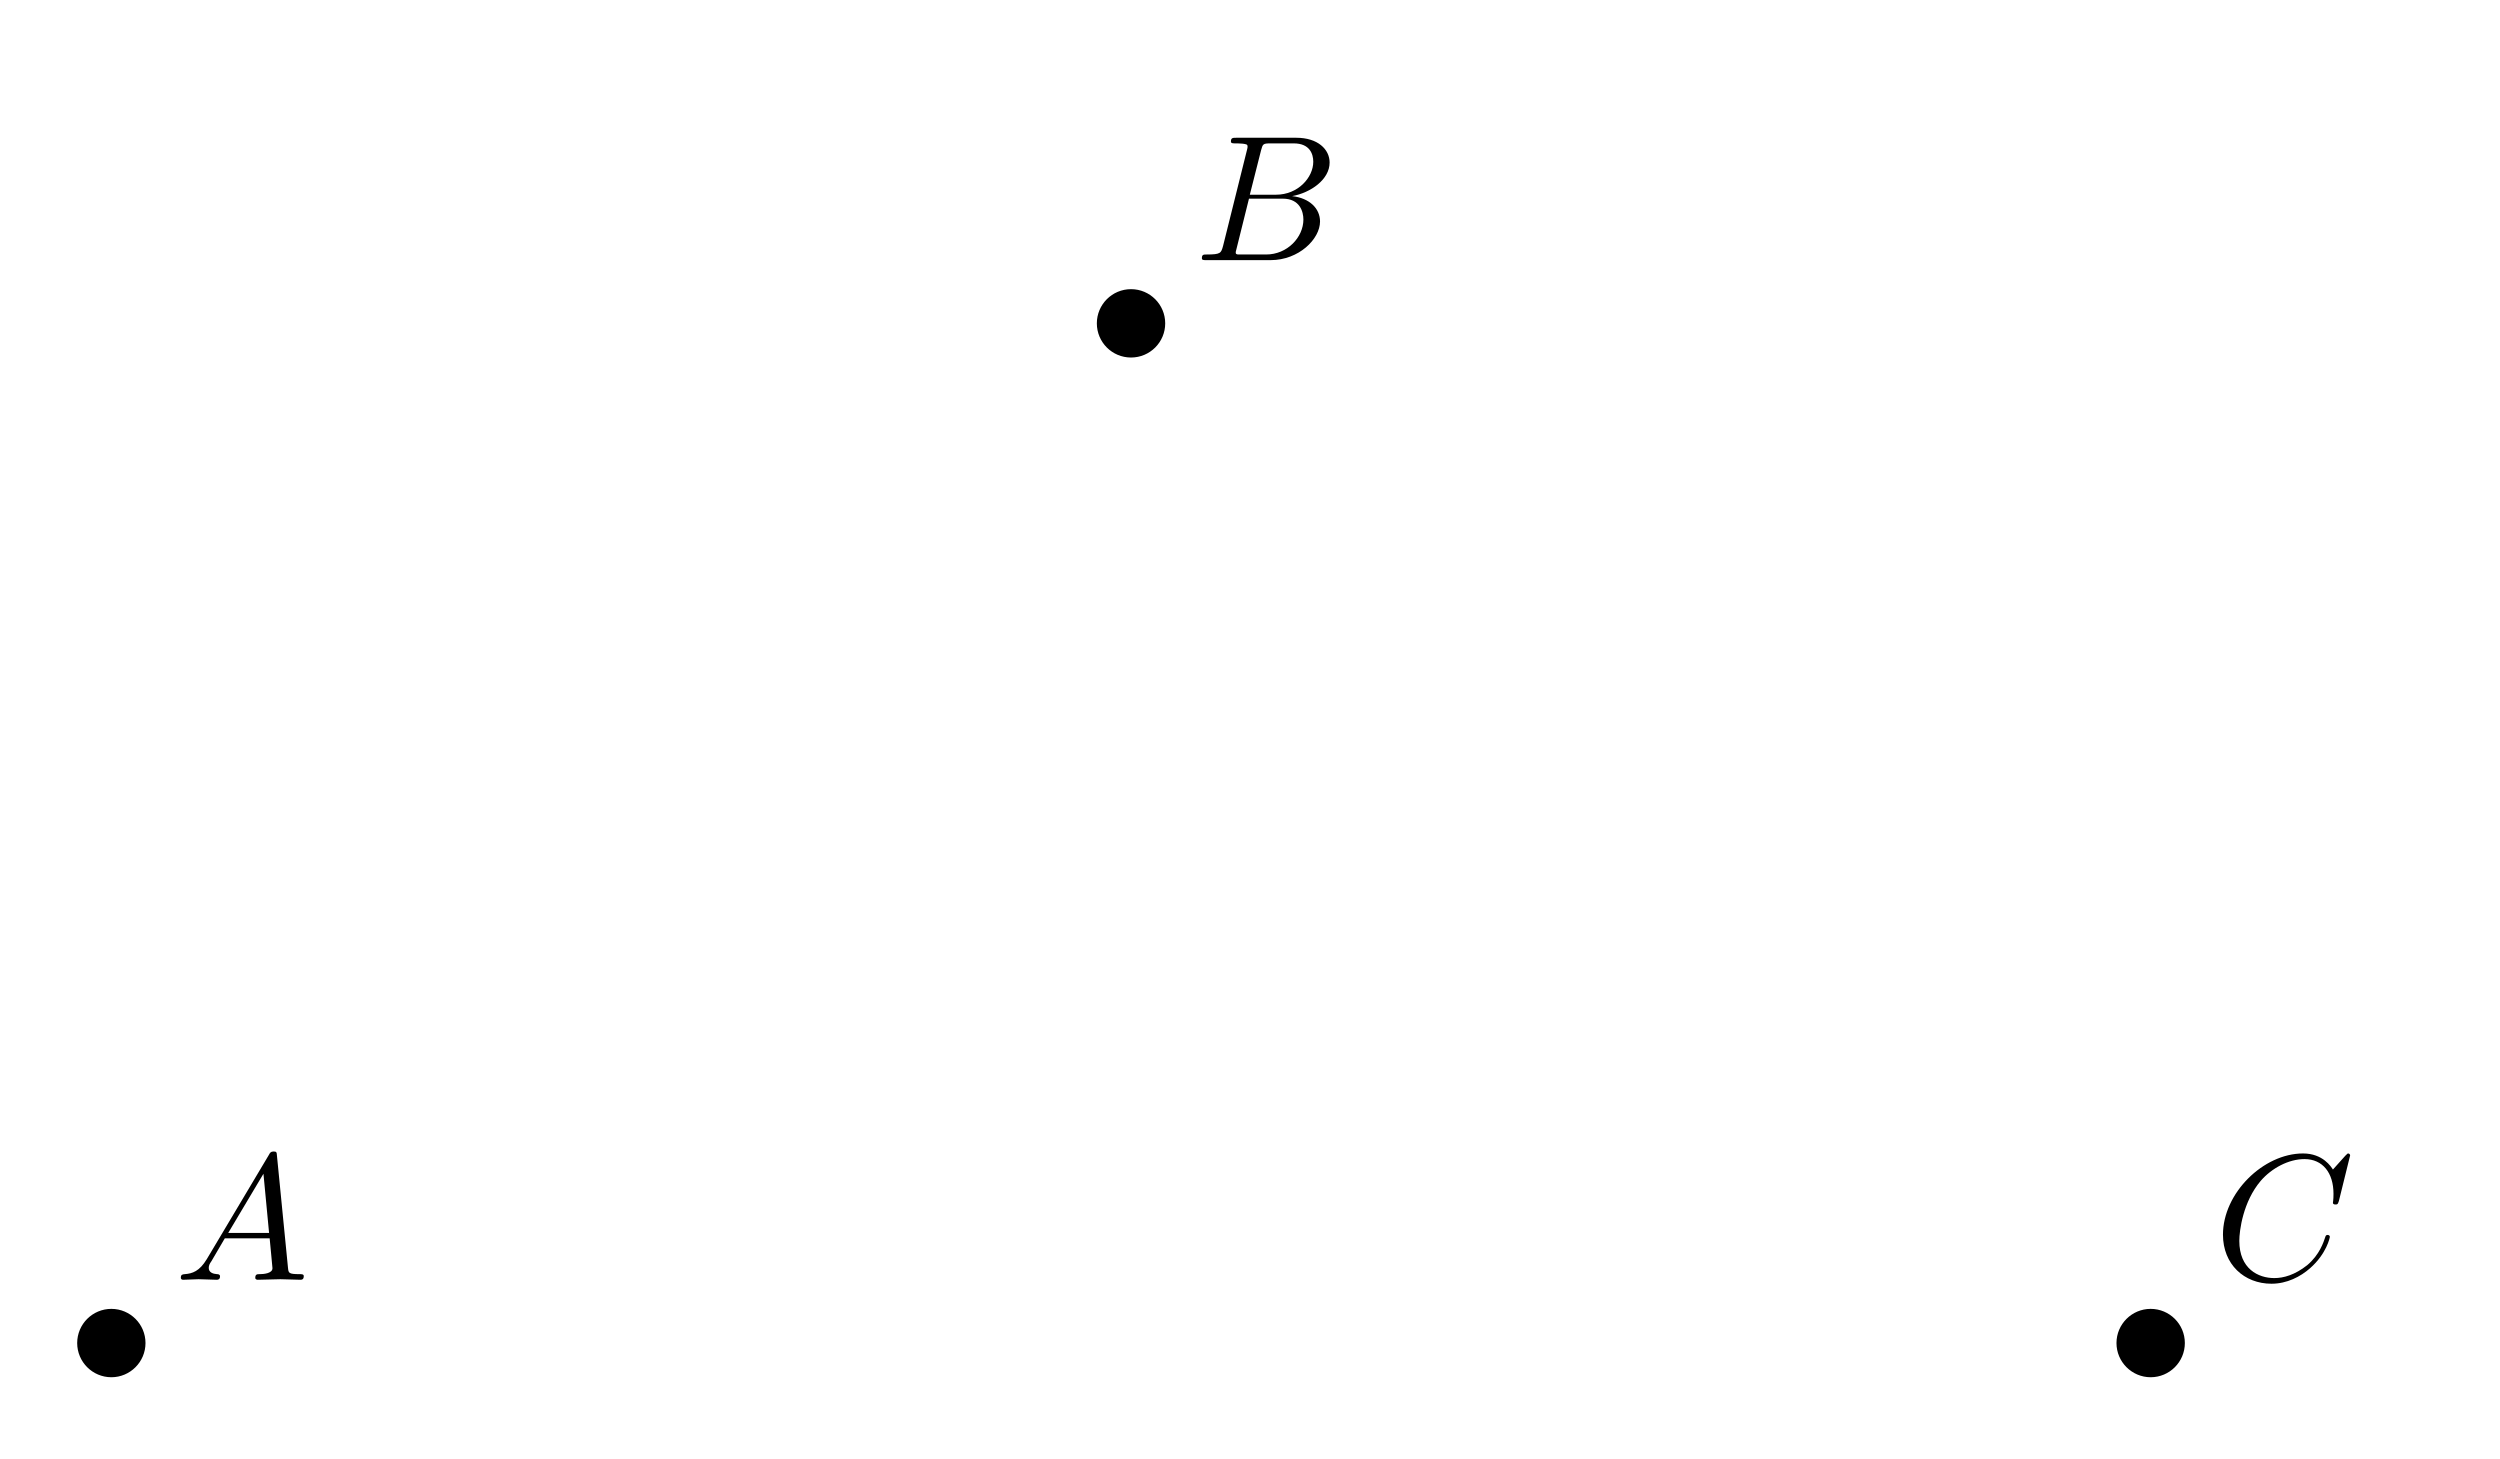
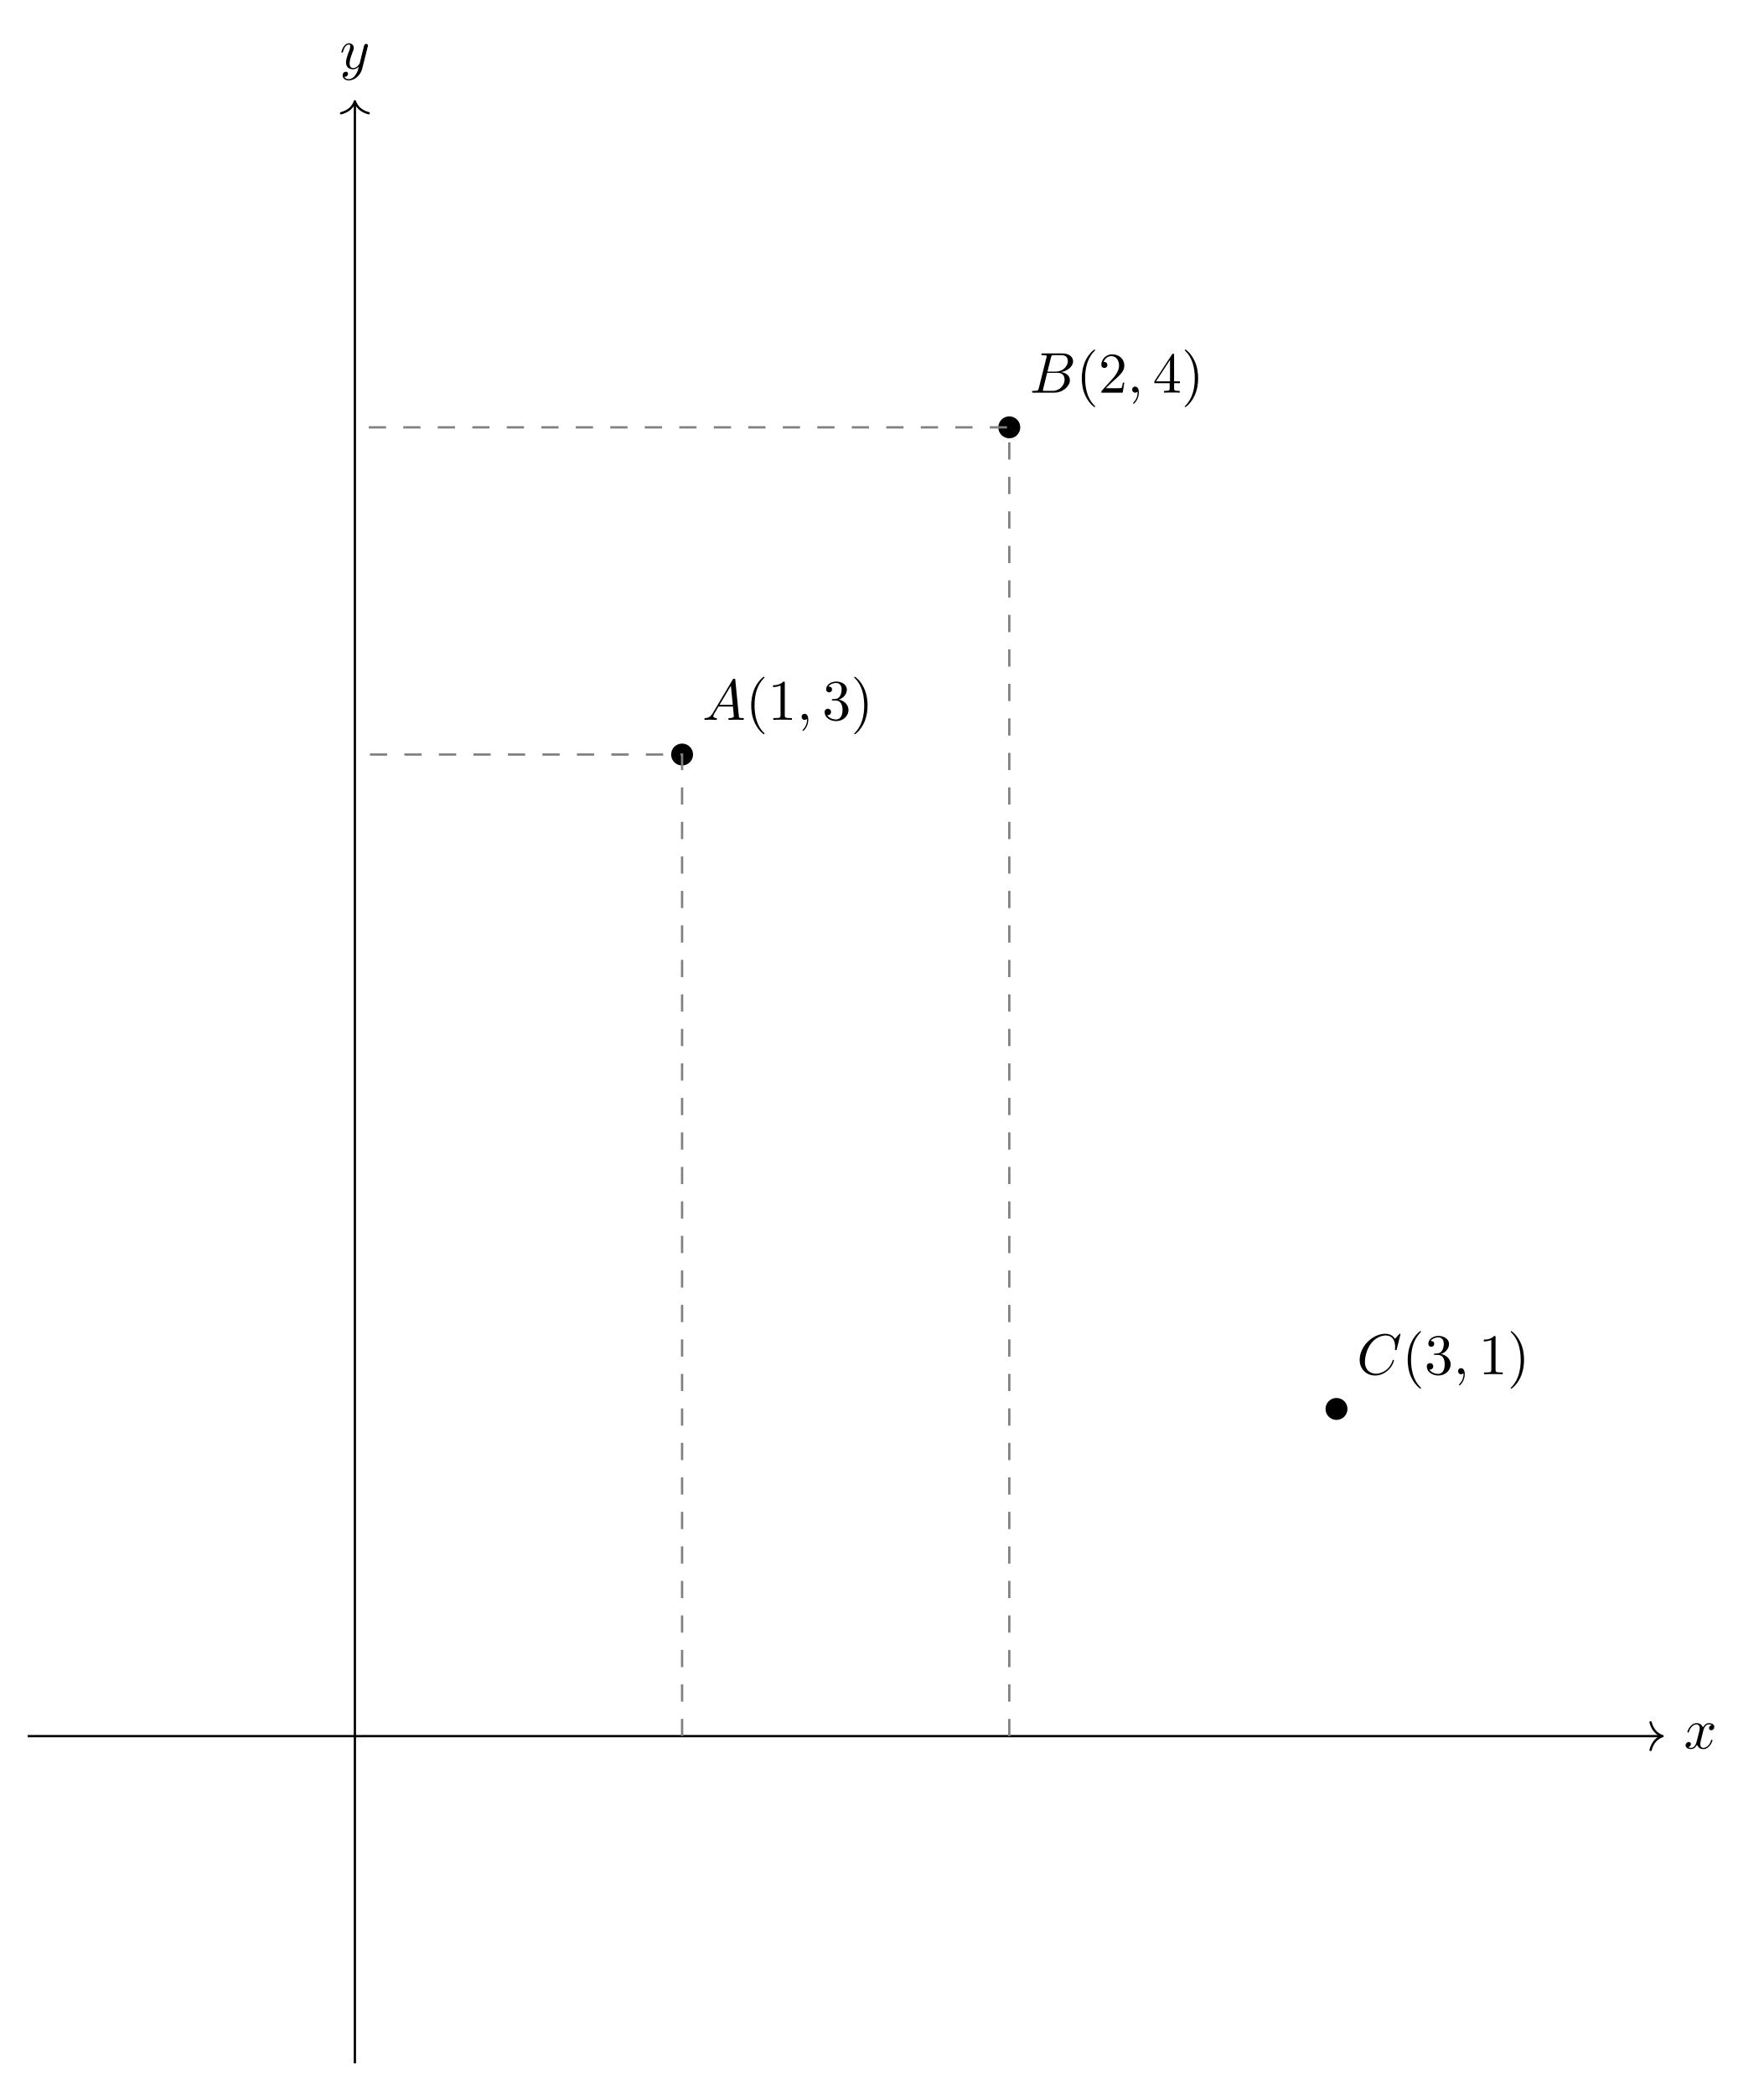
- <svg xmlns="http://www.w3.org/2000/svg" xmlns:xlink="http://www.w3.org/1999/xlink" width="138.538pt" height="80.82pt" viewBox="0 0 138.538 80.82">
+ <svg xmlns="http://www.w3.org/2000/svg" xmlns:xlink="http://www.w3.org/1999/xlink" width="304.777pt" height="362.002pt" viewBox="0 0 304.777 362.002">
  <defs>
    <g>
      <g id="glyph-0-0">
-         <path d="M 1.781 -1.141 C 1.375 -0.469 0.984 -0.344 0.562 -0.312 C 0.438 -0.297 0.344 -0.297 0.344 -0.109 C 0.344 -0.047 0.391 0 0.469 0 C 0.75 0 1.047 -0.031 1.328 -0.031 C 1.656 -0.031 2 0 2.328 0 C 2.375 0 2.516 0 2.516 -0.188 C 2.516 -0.297 2.422 -0.312 2.344 -0.312 C 2.125 -0.328 1.891 -0.406 1.891 -0.656 C 1.891 -0.781 1.938 -0.891 2.031 -1.016 L 2.781 -2.297 L 5.266 -2.297 C 5.281 -2.078 5.422 -0.734 5.422 -0.641 C 5.422 -0.344 4.906 -0.312 4.719 -0.312 C 4.578 -0.312 4.469 -0.312 4.469 -0.109 C 4.469 0 4.594 0 4.609 0 C 5.016 0 5.453 -0.031 5.859 -0.031 C 6.109 -0.031 6.734 0 6.969 0 C 7.031 0 7.156 0 7.156 -0.203 C 7.156 -0.312 7.047 -0.312 6.922 -0.312 C 6.312 -0.312 6.312 -0.375 6.281 -0.672 L 5.672 -6.859 C 5.656 -7.062 5.656 -7.109 5.484 -7.109 C 5.328 -7.109 5.281 -7.031 5.234 -6.938 Z M 2.969 -2.594 L 4.922 -5.875 L 5.234 -2.594 Z M 2.969 -2.594 " />
+         <path d="M 3.312 -3 C 3.375 -3.266 3.609 -4.172 4.297 -4.172 C 4.359 -4.172 4.594 -4.172 4.797 -4.047 C 4.516 -4 4.328 -3.75 4.328 -3.516 C 4.328 -3.344 4.438 -3.156 4.703 -3.156 C 4.922 -3.156 5.234 -3.344 5.234 -3.734 C 5.234 -4.25 4.656 -4.391 4.312 -4.391 C 3.734 -4.391 3.391 -3.859 3.266 -3.641 C 3.016 -4.297 2.484 -4.391 2.203 -4.391 C 1.156 -4.391 0.594 -3.109 0.594 -2.859 C 0.594 -2.766 0.703 -2.766 0.719 -2.766 C 0.797 -2.766 0.828 -2.781 0.844 -2.875 C 1.188 -3.922 1.844 -4.172 2.172 -4.172 C 2.359 -4.172 2.719 -4.078 2.719 -3.516 C 2.719 -3.203 2.547 -2.531 2.172 -1.141 C 2.016 -0.531 1.672 -0.109 1.234 -0.109 C 1.172 -0.109 0.938 -0.109 0.734 -0.234 C 0.984 -0.281 1.203 -0.5 1.203 -0.781 C 1.203 -1.047 0.984 -1.125 0.828 -1.125 C 0.531 -1.125 0.281 -0.859 0.281 -0.547 C 0.281 -0.094 0.781 0.109 1.219 0.109 C 1.875 0.109 2.234 -0.594 2.266 -0.641 C 2.391 -0.281 2.75 0.109 3.344 0.109 C 4.359 0.109 4.922 -1.172 4.922 -1.422 C 4.922 -1.516 4.844 -1.516 4.812 -1.516 C 4.719 -1.516 4.703 -1.484 4.688 -1.406 C 4.359 -0.344 3.672 -0.109 3.359 -0.109 C 2.969 -0.109 2.812 -0.422 2.812 -0.766 C 2.812 -0.984 2.875 -1.203 2.984 -1.641 Z M 3.312 -3 " />
      </g>
      <g id="glyph-0-1">
-         <path d="M 1.594 -0.781 C 1.484 -0.391 1.469 -0.312 0.688 -0.312 C 0.516 -0.312 0.422 -0.312 0.422 -0.109 C 0.422 0 0.5 0 0.688 0 L 4.234 0 C 5.797 0 6.969 -1.172 6.969 -2.141 C 6.969 -2.859 6.391 -3.438 5.422 -3.547 C 6.453 -3.734 7.5 -4.469 7.5 -5.406 C 7.5 -6.141 6.844 -6.781 5.656 -6.781 L 2.328 -6.781 C 2.141 -6.781 2.031 -6.781 2.031 -6.578 C 2.031 -6.469 2.125 -6.469 2.312 -6.469 C 2.328 -6.469 2.516 -6.469 2.688 -6.453 C 2.875 -6.422 2.953 -6.422 2.953 -6.297 C 2.953 -6.25 2.953 -6.219 2.922 -6.109 Z M 3.078 -3.625 L 3.703 -6.094 C 3.797 -6.438 3.812 -6.469 4.234 -6.469 L 5.516 -6.469 C 6.391 -6.469 6.594 -5.891 6.594 -5.453 C 6.594 -4.578 5.75 -3.625 4.531 -3.625 Z M 2.641 -0.312 C 2.5 -0.312 2.484 -0.312 2.422 -0.312 C 2.328 -0.328 2.297 -0.344 2.297 -0.422 C 2.297 -0.453 2.297 -0.469 2.344 -0.641 L 3.031 -3.406 L 4.906 -3.406 C 5.859 -3.406 6.047 -2.672 6.047 -2.25 C 6.047 -1.266 5.156 -0.312 3.984 -0.312 Z M 2.641 -0.312 " />
+         <path d="M 4.828 -3.781 C 4.875 -3.922 4.875 -3.938 4.875 -4.016 C 4.875 -4.188 4.734 -4.281 4.578 -4.281 C 4.484 -4.281 4.328 -4.219 4.234 -4.078 C 4.219 -4.031 4.141 -3.719 4.094 -3.531 C 4.031 -3.281 3.953 -3.016 3.891 -2.75 L 3.453 -0.953 C 3.406 -0.812 2.984 -0.109 2.328 -0.109 C 1.812 -0.109 1.703 -0.547 1.703 -0.922 C 1.703 -1.375 1.875 -1.984 2.219 -2.859 C 2.375 -3.266 2.422 -3.375 2.422 -3.578 C 2.422 -4.031 2.094 -4.391 1.594 -4.391 C 0.656 -4.391 0.281 -2.953 0.281 -2.859 C 0.281 -2.766 0.391 -2.766 0.406 -2.766 C 0.5 -2.766 0.516 -2.781 0.562 -2.938 C 0.828 -3.875 1.234 -4.172 1.562 -4.172 C 1.656 -4.172 1.812 -4.172 1.812 -3.859 C 1.812 -3.609 1.719 -3.344 1.656 -3.156 C 1.25 -2.109 1.078 -1.547 1.078 -1.078 C 1.078 -0.188 1.703 0.109 2.281 0.109 C 2.672 0.109 3.016 -0.062 3.297 -0.344 C 3.156 0.172 3.047 0.672 2.641 1.188 C 2.391 1.531 2 1.812 1.547 1.812 C 1.406 1.812 0.969 1.781 0.797 1.406 C 0.953 1.406 1.078 1.406 1.219 1.281 C 1.328 1.188 1.422 1.062 1.422 0.875 C 1.422 0.562 1.156 0.531 1.047 0.531 C 0.828 0.531 0.5 0.688 0.5 1.172 C 0.5 1.672 0.938 2.031 1.547 2.031 C 2.578 2.031 3.594 1.141 3.875 0.016 Z M 4.828 -3.781 " />
      </g>
      <g id="glyph-0-2">
-         <path d="M 7.547 -6.891 C 7.547 -6.922 7.516 -7 7.438 -7 C 7.406 -7 7.391 -6.984 7.281 -6.875 L 6.594 -6.109 C 6.5 -6.25 6.047 -7 4.938 -7 C 2.734 -7 0.5 -4.797 0.5 -2.5 C 0.5 -0.859 1.672 0.219 3.188 0.219 C 4.047 0.219 4.797 -0.172 5.328 -0.641 C 6.25 -1.453 6.422 -2.344 6.422 -2.375 C 6.422 -2.484 6.312 -2.484 6.297 -2.484 C 6.234 -2.484 6.188 -2.453 6.172 -2.375 C 6.078 -2.094 5.859 -1.391 5.172 -0.812 C 4.484 -0.266 3.859 -0.094 3.344 -0.094 C 2.453 -0.094 1.406 -0.609 1.406 -2.156 C 1.406 -2.719 1.609 -4.328 2.594 -5.484 C 3.203 -6.188 4.141 -6.688 5.016 -6.688 C 6.031 -6.688 6.625 -5.922 6.625 -4.766 C 6.625 -4.375 6.594 -4.359 6.594 -4.266 C 6.594 -4.172 6.703 -4.172 6.734 -4.172 C 6.859 -4.172 6.859 -4.188 6.922 -4.359 Z M 7.547 -6.891 " />
+         <path d="M 1.781 -1.141 C 1.375 -0.484 1 -0.344 0.562 -0.312 C 0.438 -0.297 0.344 -0.297 0.344 -0.109 C 0.344 -0.047 0.391 0 0.484 0 C 0.75 0 1.047 -0.031 1.328 -0.031 C 1.656 -0.031 2 0 2.328 0 C 2.391 0 2.516 0 2.516 -0.188 C 2.516 -0.297 2.422 -0.312 2.359 -0.312 C 2.125 -0.328 1.891 -0.406 1.891 -0.656 C 1.891 -0.781 1.953 -0.891 2.031 -1.031 L 2.781 -2.297 L 5.281 -2.297 C 5.297 -2.094 5.438 -0.734 5.438 -0.641 C 5.438 -0.344 4.922 -0.312 4.719 -0.312 C 4.578 -0.312 4.484 -0.312 4.484 -0.109 C 4.484 0 4.594 0 4.625 0 C 5.031 0 5.453 -0.031 5.859 -0.031 C 6.109 -0.031 6.734 0 6.984 0 C 7.047 0 7.172 0 7.172 -0.203 C 7.172 -0.312 7.062 -0.312 6.938 -0.312 C 6.312 -0.312 6.312 -0.375 6.297 -0.672 L 5.688 -6.875 C 5.672 -7.078 5.672 -7.109 5.5 -7.109 C 5.344 -7.109 5.297 -7.047 5.234 -6.953 Z M 2.969 -2.609 L 4.922 -5.891 L 5.25 -2.609 Z M 2.969 -2.609 " />
+       </g>
+       <g id="glyph-0-3">
+         <path d="M 2.016 -0.016 C 2.016 -0.672 1.766 -1.047 1.375 -1.047 C 1.047 -1.047 0.859 -0.812 0.859 -0.531 C 0.859 -0.266 1.047 0 1.375 0 C 1.5 0 1.625 -0.047 1.734 -0.125 C 1.766 -0.156 1.766 -0.156 1.781 -0.156 C 1.781 -0.156 1.797 -0.156 1.797 -0.016 C 1.797 0.719 1.453 1.328 1.125 1.656 C 1.016 1.766 1.016 1.781 1.016 1.812 C 1.016 1.875 1.062 1.922 1.109 1.922 C 1.219 1.922 2.016 1.156 2.016 -0.016 Z M 2.016 -0.016 " />
+       </g>
+       <g id="glyph-0-4">
+         <path d="M 1.594 -0.781 C 1.484 -0.391 1.469 -0.312 0.688 -0.312 C 0.516 -0.312 0.422 -0.312 0.422 -0.109 C 0.422 0 0.5 0 0.688 0 L 4.234 0 C 5.797 0 6.969 -1.172 6.969 -2.141 C 6.969 -2.859 6.406 -3.438 5.438 -3.547 C 6.469 -3.734 7.516 -4.469 7.516 -5.422 C 7.516 -6.156 6.859 -6.781 5.672 -6.781 L 2.328 -6.781 C 2.141 -6.781 2.031 -6.781 2.031 -6.594 C 2.031 -6.484 2.125 -6.484 2.312 -6.484 C 2.328 -6.484 2.531 -6.484 2.688 -6.453 C 2.875 -6.438 2.969 -6.422 2.969 -6.297 C 2.969 -6.266 2.953 -6.234 2.922 -6.109 Z M 3.094 -3.641 L 3.703 -6.109 C 3.797 -6.453 3.812 -6.484 4.25 -6.484 L 5.531 -6.484 C 6.406 -6.484 6.609 -5.891 6.609 -5.453 C 6.609 -4.578 5.75 -3.641 4.547 -3.641 Z M 2.641 -0.312 C 2.5 -0.312 2.484 -0.312 2.422 -0.312 C 2.328 -0.328 2.297 -0.344 2.297 -0.422 C 2.297 -0.453 2.297 -0.469 2.344 -0.641 L 3.031 -3.422 L 4.906 -3.422 C 5.859 -3.422 6.047 -2.688 6.047 -2.25 C 6.047 -1.266 5.172 -0.312 4 -0.312 Z M 2.641 -0.312 " />
+       </g>
+       <g id="glyph-0-5">
+         <path d="M 7.547 -6.906 C 7.547 -6.938 7.531 -7 7.438 -7 C 7.406 -7 7.406 -7 7.297 -6.891 L 6.594 -6.125 C 6.516 -6.266 6.047 -7 4.953 -7 C 2.734 -7 0.5 -4.812 0.5 -2.5 C 0.5 -0.859 1.672 0.219 3.188 0.219 C 4.047 0.219 4.812 -0.172 5.344 -0.641 C 6.266 -1.453 6.422 -2.359 6.422 -2.391 C 6.422 -2.484 6.328 -2.484 6.312 -2.484 C 6.25 -2.484 6.203 -2.469 6.188 -2.391 C 6.094 -2.094 5.859 -1.391 5.172 -0.812 C 4.484 -0.266 3.859 -0.094 3.344 -0.094 C 2.453 -0.094 1.406 -0.609 1.406 -2.156 C 1.406 -2.719 1.609 -4.328 2.609 -5.5 C 3.203 -6.203 4.141 -6.703 5.031 -6.703 C 6.047 -6.703 6.625 -5.938 6.625 -4.781 C 6.625 -4.375 6.594 -4.375 6.594 -4.266 C 6.594 -4.172 6.703 -4.172 6.75 -4.172 C 6.875 -4.172 6.875 -4.188 6.922 -4.375 Z M 7.547 -6.906 " />
+       </g>
+       <g id="glyph-1-0">
+         <path d="M 3.297 2.391 C 3.297 2.359 3.297 2.328 3.125 2.172 C 1.875 0.922 1.562 -0.969 1.562 -2.484 C 1.562 -4.219 1.938 -5.938 3.156 -7.188 C 3.297 -7.297 3.297 -7.328 3.297 -7.359 C 3.297 -7.422 3.25 -7.453 3.188 -7.453 C 3.094 -7.453 2.203 -6.781 1.609 -5.516 C 1.109 -4.422 0.984 -3.312 0.984 -2.484 C 0.984 -1.703 1.094 -0.5 1.641 0.609 C 2.234 1.844 3.094 2.484 3.188 2.484 C 3.25 2.484 3.297 2.453 3.297 2.391 Z M 3.297 2.391 " />
+       </g>
+       <g id="glyph-1-1">
+         <path d="M 2.922 -6.359 C 2.922 -6.594 2.922 -6.625 2.688 -6.625 C 2.078 -5.984 1.203 -5.984 0.891 -5.984 L 0.891 -5.672 C 1.078 -5.672 1.672 -5.672 2.188 -5.938 L 2.188 -0.781 C 2.188 -0.422 2.156 -0.312 1.266 -0.312 L 0.938 -0.312 L 0.938 0 C 1.297 -0.031 2.156 -0.031 2.547 -0.031 C 2.953 -0.031 3.812 -0.031 4.156 0 L 4.156 -0.312 L 3.844 -0.312 C 2.953 -0.312 2.922 -0.422 2.922 -0.781 Z M 2.922 -6.359 " />
+       </g>
+       <g id="glyph-1-2">
+         <path d="M 2.875 -3.5 C 3.703 -3.766 4.266 -4.469 4.266 -5.25 C 4.266 -6.062 3.406 -6.625 2.438 -6.625 C 1.438 -6.625 0.688 -6.016 0.688 -5.266 C 0.688 -4.938 0.906 -4.75 1.188 -4.75 C 1.5 -4.75 1.703 -4.969 1.703 -5.25 C 1.703 -5.75 1.234 -5.75 1.078 -5.75 C 1.391 -6.234 2.047 -6.375 2.406 -6.375 C 2.812 -6.375 3.359 -6.156 3.359 -5.25 C 3.359 -5.141 3.344 -4.562 3.078 -4.125 C 2.781 -3.641 2.438 -3.625 2.203 -3.609 C 2.109 -3.594 1.875 -3.578 1.812 -3.578 C 1.734 -3.562 1.656 -3.562 1.656 -3.453 C 1.656 -3.344 1.734 -3.344 1.891 -3.344 L 2.328 -3.344 C 3.156 -3.344 3.516 -2.672 3.516 -1.703 C 3.516 -0.344 2.828 -0.062 2.391 -0.062 C 1.969 -0.062 1.219 -0.234 0.875 -0.812 C 1.219 -0.766 1.531 -0.984 1.531 -1.359 C 1.531 -1.719 1.266 -1.922 0.969 -1.922 C 0.734 -1.922 0.422 -1.781 0.422 -1.344 C 0.422 -0.438 1.344 0.219 2.422 0.219 C 3.641 0.219 4.547 -0.688 4.547 -1.703 C 4.547 -2.516 3.922 -3.297 2.875 -3.5 Z M 2.875 -3.5 " />
+       </g>
+       <g id="glyph-1-3">
+         <path d="M 2.875 -2.484 C 2.875 -3.266 2.766 -4.469 2.219 -5.578 C 1.625 -6.812 0.766 -7.453 0.672 -7.453 C 0.609 -7.453 0.562 -7.406 0.562 -7.359 C 0.562 -7.328 0.562 -7.297 0.75 -7.125 C 1.734 -6.141 2.297 -4.562 2.297 -2.484 C 2.297 -0.781 1.922 0.969 0.703 2.219 C 0.562 2.328 0.562 2.359 0.562 2.391 C 0.562 2.438 0.609 2.484 0.672 2.484 C 0.766 2.484 1.656 1.812 2.25 0.547 C 2.75 -0.547 2.875 -1.656 2.875 -2.484 Z M 2.875 -2.484 " />
+       </g>
+       <g id="glyph-1-4">
+         <path d="M 1.266 -0.766 L 2.312 -1.781 C 3.859 -3.156 4.469 -3.703 4.469 -4.688 C 4.469 -5.828 3.562 -6.625 2.359 -6.625 C 1.234 -6.625 0.5 -5.703 0.5 -4.812 C 0.5 -4.266 1 -4.266 1.031 -4.266 C 1.188 -4.266 1.547 -4.375 1.547 -4.797 C 1.547 -5.047 1.359 -5.312 1.016 -5.312 C 0.938 -5.312 0.922 -5.312 0.891 -5.297 C 1.109 -5.938 1.656 -6.312 2.219 -6.312 C 3.125 -6.312 3.562 -5.5 3.562 -4.688 C 3.562 -3.891 3.062 -3.109 2.516 -2.5 L 0.609 -0.375 C 0.5 -0.266 0.5 -0.234 0.5 0 L 4.188 0 L 4.469 -1.734 L 4.219 -1.734 C 4.156 -1.438 4.094 -1 4 -0.844 C 3.922 -0.766 3.266 -0.766 3.047 -0.766 Z M 1.266 -0.766 " />
+       </g>
+       <g id="glyph-1-5">
+         <path d="M 2.922 -1.641 L 2.922 -0.781 C 2.922 -0.422 2.906 -0.312 2.172 -0.312 L 1.953 -0.312 L 1.953 0 C 2.359 -0.031 2.875 -0.031 3.297 -0.031 C 3.719 -0.031 4.25 -0.031 4.656 0 L 4.656 -0.312 L 4.438 -0.312 C 3.703 -0.312 3.688 -0.422 3.688 -0.781 L 3.688 -1.641 L 4.688 -1.641 L 4.688 -1.953 L 3.688 -1.953 L 3.688 -6.469 C 3.688 -6.672 3.688 -6.734 3.531 -6.734 C 3.438 -6.734 3.406 -6.734 3.328 -6.609 L 0.281 -1.953 L 0.281 -1.641 Z M 2.984 -1.953 L 0.562 -1.953 L 2.984 -5.656 Z M 2.984 -1.953 " />
      </g>
    </g>
    <clipPath id="clip-0">
-       <path clip-rule="nonzero" d="M 0 0.043 L 138.078 0.043 L 138.078 80.598 L 0 80.598 Z M 0 0.043 " />
-     </clipPath>
-     <clipPath id="clip-1">
-       <path clip-rule="nonzero" d="M 0 67 L 14 67 L 14 80.598 L 0 80.598 Z M 0 67 " />
-     </clipPath>
-     <clipPath id="clip-2">
-       <path clip-rule="nonzero" d="M 111 67 L 127 67 L 127 80.598 L 111 80.598 Z M 111 67 " />
+       <path clip-rule="nonzero" d="M 0.309 0 L 304.246 0 L 304.246 361.008 L 0.309 361.008 Z M 0.309 0 " />
    </clipPath>
  </defs>
  <g clip-path="url(#clip-0)">
-     <path fill-rule="nonzero" fill="rgb(100%, 100%, 100%)" fill-opacity="1" d="M 0 80.594 L 0 0.043 L 138.082 0.043 L 138.082 80.594 Z M 0 80.594 " />
+     <path fill-rule="nonzero" fill="rgb(100%, 100%, 100%)" fill-opacity="1" d="M 0.309 361.008 L 0.309 -0.004 L 304.25 -0.004 L 304.25 361.008 Z M 0.309 361.008 " />
  </g>
-   <path fill-rule="nonzero" fill="rgb(0%, 0%, 0%)" fill-opacity="1" d="M 7.863 74.426 C 7.863 73.488 7.105 72.73 6.172 72.73 C 5.234 72.73 4.477 73.488 4.477 74.426 C 4.477 75.359 5.234 76.121 6.172 76.121 C 7.105 76.121 7.863 75.359 7.863 74.426 Z M 7.863 74.426 " />
-   <g clip-path="url(#clip-1)">
-     <path fill="none" stroke-width="0.399" stroke-linecap="butt" stroke-linejoin="miter" stroke="rgb(0%, 0%, 0%)" stroke-opacity="1" stroke-miterlimit="10" d="M 58.393 170.08 C 58.393 171.02 57.632 171.781 56.695 171.781 C 55.755 171.781 54.994 171.02 54.994 170.08 C 54.994 169.143 55.755 168.379 56.695 168.379 C 57.632 168.379 58.393 169.143 58.393 170.08 Z M 58.393 170.08 " transform="matrix(0.996676, 0, 0, -0.996676, -50.33514, 243.9403)" />
+   <path fill="none" stroke-width="0.399" stroke-linecap="butt" stroke-linejoin="miter" stroke="rgb(0%, 0%, 0%)" stroke-opacity="1" stroke-miterlimit="10" d="M -56.692 0.001 L 226.375 0.001 " transform="matrix(0.997251, 0, 0, -0.997251, 61.32156, 299.993)" />
+   <path fill="none" stroke-width="0.399" stroke-linecap="round" stroke-linejoin="round" stroke="rgb(0%, 0%, 0%)" stroke-opacity="1" stroke-miterlimit="10" d="M -2.073 2.39 C -1.693 0.957 -0.85 0.279 -0 0.001 C -0.85 -0.277 -1.693 -0.955 -2.073 -2.393 " transform="matrix(0.997251, 0, 0, -0.997251, 287.2739, 299.993)" />
+   <g fill="rgb(0%, 0%, 0%)" fill-opacity="1">
+     <use xlink:href="#glyph-0-0" x="290.979" y="302.132" />
+   </g>
+   <path fill="none" stroke-width="0.399" stroke-linecap="butt" stroke-linejoin="miter" stroke="rgb(0%, 0%, 0%)" stroke-opacity="1" stroke-miterlimit="10" d="M -0.001 -56.694 L -0.001 283.068 " transform="matrix(0.997251, 0, 0, -0.997251, 61.32156, 299.993)" />
+   <path fill="none" stroke-width="0.399" stroke-linecap="round" stroke-linejoin="round" stroke="rgb(0%, 0%, 0%)" stroke-opacity="1" stroke-miterlimit="10" d="M -2.073 2.391 C -1.693 0.957 -0.851 0.279 -0.001 0.001 C -0.851 -0.281 -1.693 -0.955 -2.073 -2.392 " transform="matrix(0, -0.997251, -0.997251, 0, 61.32156, 17.50291)" />
+   <g fill="rgb(0%, 0%, 0%)" fill-opacity="1">
+     <use xlink:href="#glyph-0-1" x="58.708" y="11.866" />
+   </g>
+   <path fill-rule="nonzero" fill="rgb(0%, 0%, 0%)" fill-opacity="1" stroke-width="0.399" stroke-linecap="butt" stroke-linejoin="miter" stroke="rgb(0%, 0%, 0%)" stroke-opacity="1" stroke-miterlimit="10" d="M 58.394 170.082 C 58.394 171.022 57.634 171.782 56.694 171.782 C 55.754 171.782 54.994 171.022 54.994 170.082 C 54.994 169.142 55.754 168.382 56.694 168.382 C 57.634 168.382 58.394 169.142 58.394 170.082 Z M 58.394 170.082 " transform="matrix(0.997251, 0, 0, -0.997251, 61.32156, 299.993)" />
+   <g fill="rgb(0%, 0%, 0%)" fill-opacity="1">
+     <use xlink:href="#glyph-0-2" x="121.368" y="124.388" />
  </g>
  <g fill="rgb(0%, 0%, 0%)" fill-opacity="1">
-     <use xlink:href="#glyph-0-0" x="9.677" y="70.919" />
-   </g>
-   <path fill-rule="nonzero" fill="rgb(0%, 0%, 0%)" fill-opacity="1" stroke-width="0.399" stroke-linecap="butt" stroke-linejoin="miter" stroke="rgb(0%, 0%, 0%)" stroke-opacity="1" stroke-miterlimit="10" d="M 115.089 226.776 C 115.089 227.713 114.328 228.477 113.388 228.477 C 112.447 228.477 111.687 227.713 111.687 226.776 C 111.687 225.835 112.447 225.075 113.388 225.075 C 114.328 225.075 115.089 225.835 115.089 226.776 Z M 115.089 226.776 " transform="matrix(0.996676, 0, 0, -0.996676, -50.33514, 243.9403)" />
-   <g fill="rgb(0%, 0%, 0%)" fill-opacity="1">
-     <use xlink:href="#glyph-0-1" x="66.181" y="14.415" />
-   </g>
-   <path fill-rule="nonzero" fill="rgb(0%, 0%, 0%)" fill-opacity="1" d="M 120.875 74.426 C 120.875 73.488 120.117 72.73 119.18 72.73 C 118.246 72.73 117.484 73.488 117.484 74.426 C 117.484 75.359 118.246 76.121 119.18 76.121 C 120.117 76.121 120.875 75.359 120.875 74.426 Z M 120.875 74.426 " />
-   <g clip-path="url(#clip-2)">
-     <path fill="none" stroke-width="0.399" stroke-linecap="butt" stroke-linejoin="miter" stroke="rgb(0%, 0%, 0%)" stroke-opacity="1" stroke-miterlimit="10" d="M 171.781 170.08 C 171.781 171.02 171.021 171.781 170.08 171.781 C 169.143 171.781 168.379 171.02 168.379 170.08 C 168.379 169.143 169.143 168.379 170.08 168.379 C 171.021 168.379 171.781 169.143 171.781 170.08 Z M 171.781 170.08 " transform="matrix(0.996676, 0, 0, -0.996676, -50.33514, 243.9403)" />
+     <use xlink:href="#glyph-1-0" x="128.819" y="124.388" />
+     <use xlink:href="#glyph-1-1" x="132.683" y="124.388" />
  </g>
  <g fill="rgb(0%, 0%, 0%)" fill-opacity="1">
-     <use xlink:href="#glyph-0-2" x="122.686" y="70.919" />
+     <use xlink:href="#glyph-0-3" x="137.651" y="124.388" />
  </g>
+   <g fill="rgb(0%, 0%, 0%)" fill-opacity="1">
+     <use xlink:href="#glyph-1-2" x="142.067" y="124.388" />
+     <use xlink:href="#glyph-1-3" x="147.035" y="124.388" />
+   </g>
+   <path fill-rule="nonzero" fill="rgb(0%, 0%, 0%)" fill-opacity="1" stroke-width="0.399" stroke-linecap="butt" stroke-linejoin="miter" stroke="rgb(0%, 0%, 0%)" stroke-opacity="1" stroke-miterlimit="10" d="M 115.089 226.773 C 115.089 227.713 114.325 228.477 113.389 228.477 C 112.449 228.477 111.685 227.713 111.685 226.773 C 111.685 225.837 112.449 225.073 113.389 225.073 C 114.325 225.073 115.089 225.837 115.089 226.773 Z M 115.089 226.773 " transform="matrix(0.997251, 0, 0, -0.997251, 61.32156, 299.993)" />
+   <g fill="rgb(0%, 0%, 0%)" fill-opacity="1">
+     <use xlink:href="#glyph-0-4" x="177.905" y="67.851" />
+   </g>
+   <g fill="rgb(0%, 0%, 0%)" fill-opacity="1">
+     <use xlink:href="#glyph-1-0" x="185.94" y="67.851" />
+     <use xlink:href="#glyph-1-4" x="189.804" y="67.851" />
+   </g>
+   <g fill="rgb(0%, 0%, 0%)" fill-opacity="1">
+     <use xlink:href="#glyph-0-3" x="194.771" y="67.851" />
+   </g>
+   <g fill="rgb(0%, 0%, 0%)" fill-opacity="1">
+     <use xlink:href="#glyph-1-5" x="199.186" y="67.851" />
+     <use xlink:href="#glyph-1-3" x="204.154" y="67.851" />
+   </g>
+   <path fill-rule="nonzero" fill="rgb(0%, 0%, 0%)" fill-opacity="1" stroke-width="0.399" stroke-linecap="butt" stroke-linejoin="miter" stroke="rgb(0%, 0%, 0%)" stroke-opacity="1" stroke-miterlimit="10" d="M 171.784 56.692 C 171.784 57.632 171.02 58.396 170.08 58.396 C 169.143 58.396 168.38 57.632 168.38 56.692 C 168.38 55.756 169.143 54.992 170.08 54.992 C 171.02 54.992 171.784 55.756 171.784 56.692 Z M 171.784 56.692 " transform="matrix(0.997251, 0, 0, -0.997251, 61.32156, 299.993)" />
+   <g fill="rgb(0%, 0%, 0%)" fill-opacity="1">
+     <use xlink:href="#glyph-0-5" x="234.442" y="237.462" />
+   </g>
+   <g fill="rgb(0%, 0%, 0%)" fill-opacity="1">
+     <use xlink:href="#glyph-1-0" x="242.254" y="237.462" />
+     <use xlink:href="#glyph-1-2" x="246.118" y="237.462" />
+   </g>
+   <g fill="rgb(0%, 0%, 0%)" fill-opacity="1">
+     <use xlink:href="#glyph-0-3" x="251.085" y="237.462" />
+   </g>
+   <g fill="rgb(0%, 0%, 0%)" fill-opacity="1">
+     <use xlink:href="#glyph-1-1" x="255.501" y="237.462" />
+     <use xlink:href="#glyph-1-3" x="260.469" y="237.462" />
+   </g>
+   <path fill="none" stroke-width="0.399" stroke-linecap="butt" stroke-linejoin="miter" stroke="rgb(50%, 50%, 50%)" stroke-opacity="1" stroke-dasharray="2.989 2.989" stroke-miterlimit="10" d="M 56.694 0.001 L 56.694 170.082 L -0.001 170.082 " transform="matrix(0.997251, 0, 0, -0.997251, 61.32156, 299.993)" />
+   <path fill="none" stroke-width="0.399" stroke-linecap="butt" stroke-linejoin="miter" stroke="rgb(50%, 50%, 50%)" stroke-opacity="1" stroke-dasharray="2.989 2.989" stroke-miterlimit="10" d="M 113.389 0.001 L 113.389 226.773 L -0.001 226.773 " transform="matrix(0.997251, 0, 0, -0.997251, 61.32156, 299.993)" />
</svg>
